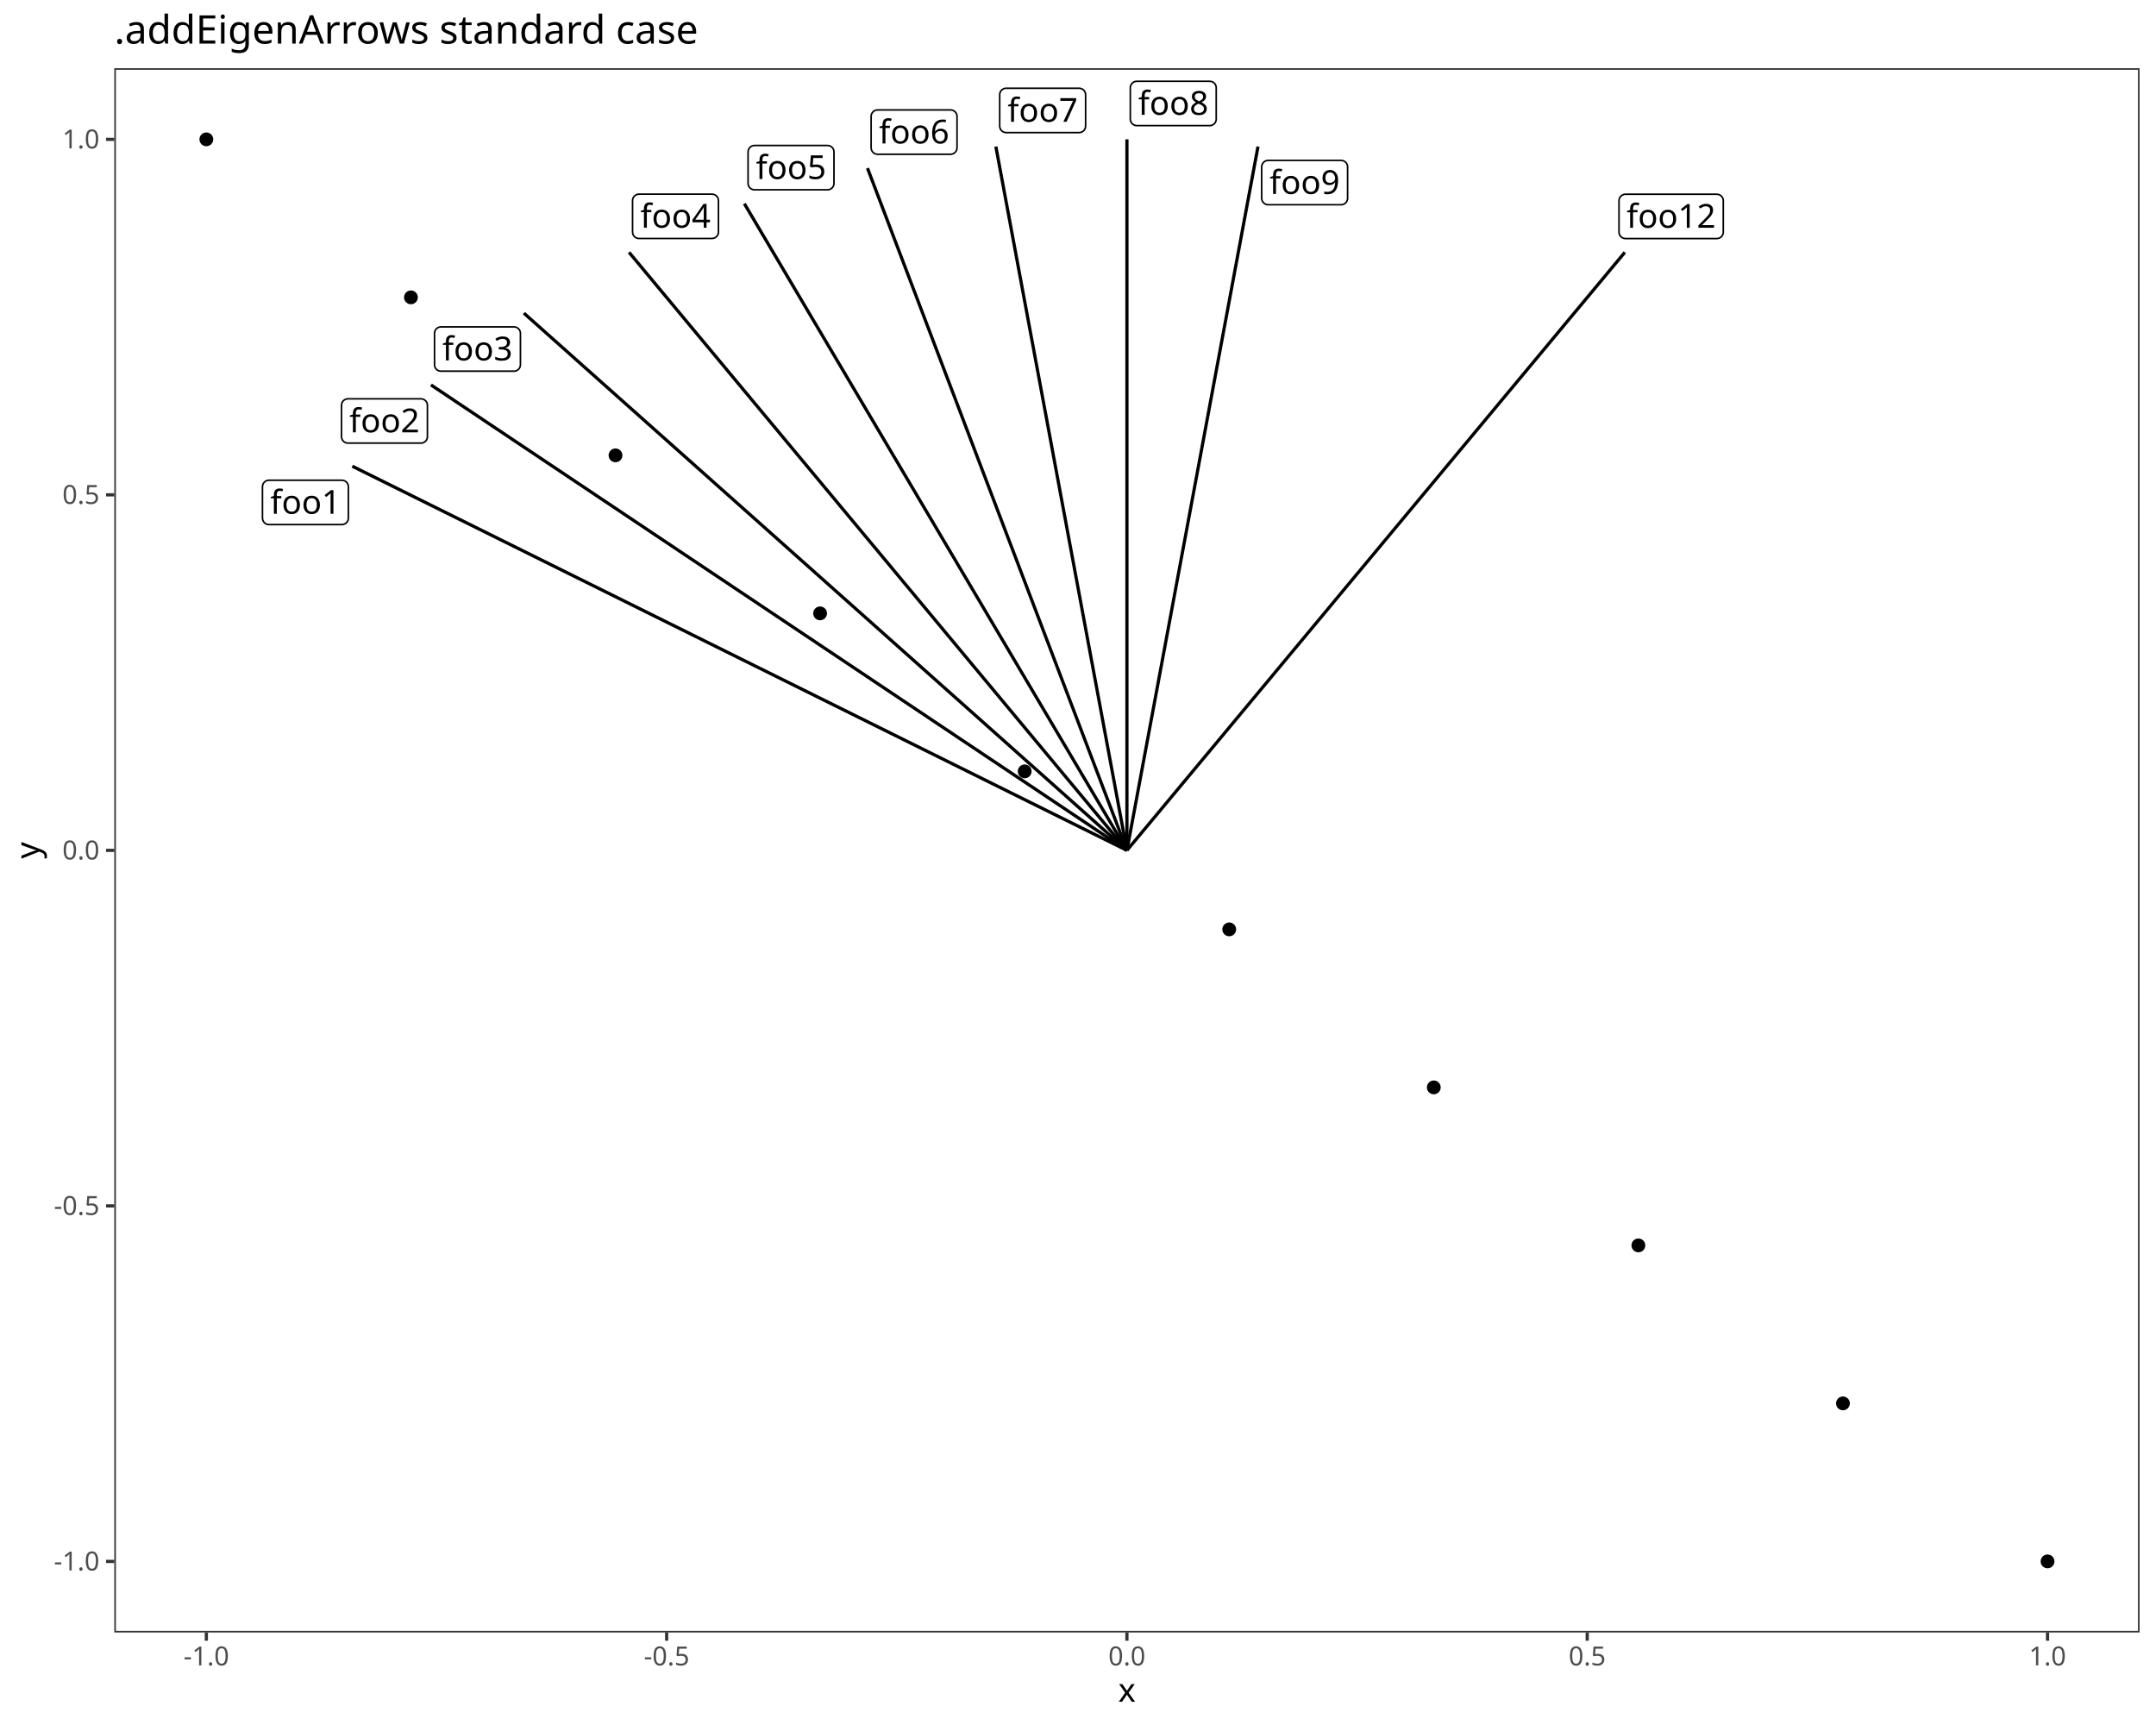
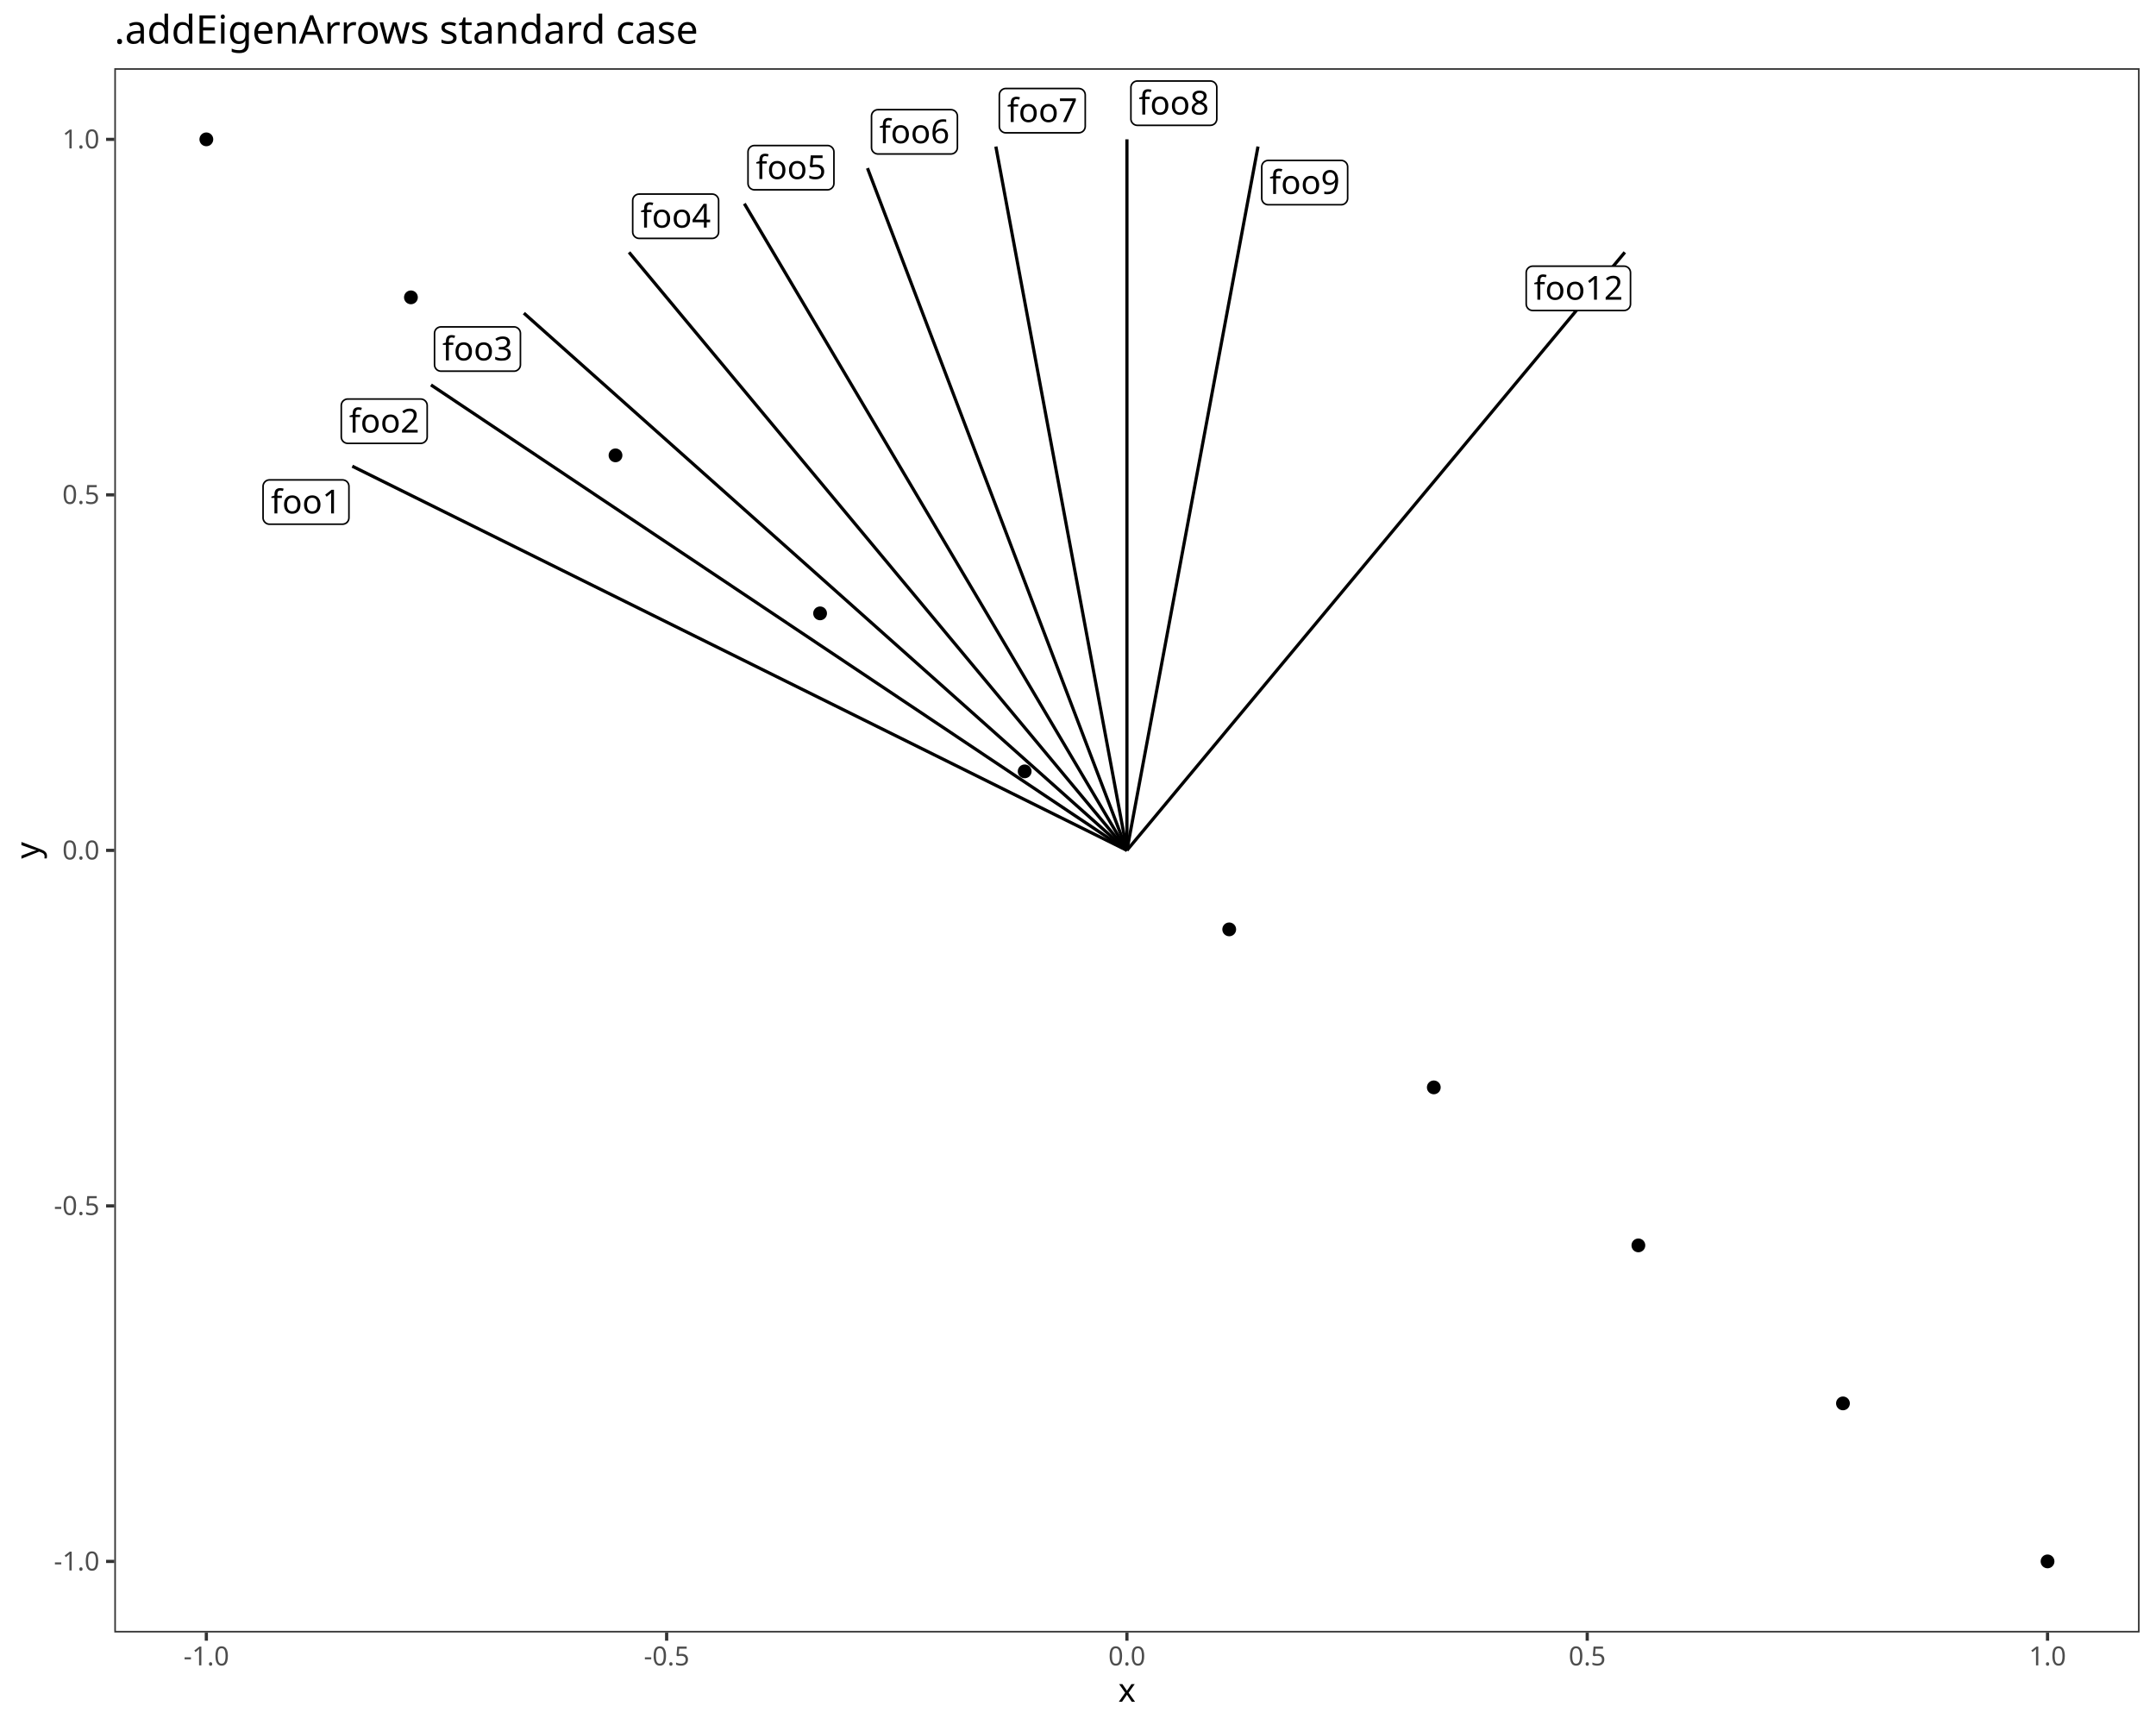
<svg xmlns="http://www.w3.org/2000/svg" class="svglite" data-engine-version="2.0" width="720.00pt" height="576.00pt" viewBox="0 0 720.00 576.00">
  <defs>
    <style type="text/css">
    .svglite line, .svglite polyline, .svglite polygon, .svglite path, .svglite rect, .svglite circle {
      fill: none;
      stroke: #000000;
      stroke-linecap: round;
      stroke-linejoin: round;
      stroke-miterlimit: 10.00;
    }
  </style>
  </defs>
  <rect width="100%" height="100%" style="stroke: none; fill: #FFFFFF;" />
  <defs>
    <clipPath id="cpMC4wMHw3MjAuMDB8MC4wMHw1NzYuMDA=">
      <rect x="0.00" y="0.00" width="720.00" height="576.00" />
    </clipPath>
  </defs>
  <g clip-path="url(#cpMC4wMHw3MjAuMDB8MC4wMHw1NzYuMDA=)">
    <rect x="0.00" y="0.00" width="720.00" height="576.00" style="stroke-width: 1.07; stroke: #FFFFFF; fill: #FFFFFF;" />
  </g>
  <defs>
    <clipPath id="cpMzguMTd8NzE0LjUyfDIyLjc4fDU0NS4xMQ==">
      <rect x="38.17" y="22.78" width="676.35" height="522.33" />
    </clipPath>
  </defs>
  <g clip-path="url(#cpMzguMTd8NzE0LjUyfDIyLjc4fDU0NS4xMQ==)">
    <rect x="38.17" y="22.78" width="676.35" height="522.33" style="stroke-width: 1.07; stroke: none; fill: #FFFFFF;" />
    <circle cx="68.91" cy="46.53" r="1.95" style="stroke-width: 0.71; fill: #000000;" />
    <circle cx="137.23" cy="99.29" r="1.95" style="stroke-width: 0.71; fill: #000000;" />
    <circle cx="205.55" cy="152.05" r="1.95" style="stroke-width: 0.71; fill: #000000;" />
    <circle cx="273.87" cy="204.81" r="1.95" style="stroke-width: 0.71; fill: #000000;" />
    <circle cx="342.19" cy="257.57" r="1.95" style="stroke-width: 0.71; fill: #000000;" />
    <circle cx="410.50" cy="310.33" r="1.95" style="stroke-width: 0.71; fill: #000000;" />
    <circle cx="478.82" cy="363.09" r="1.95" style="stroke-width: 0.71; fill: #000000;" />
    <circle cx="547.14" cy="415.85" r="1.95" style="stroke-width: 0.71; fill: #000000;" />
    <circle cx="615.46" cy="468.61" r="1.95" style="stroke-width: 0.71; fill: #000000;" />
    <circle cx="683.78" cy="521.37" r="1.95" style="stroke-width: 0.71; fill: #000000;" />
    <line x1="376.34" y1="283.95" x2="117.65" y2="155.67" style="stroke-width: 1.07; stroke-linecap: butt;" />
    <line x1="376.34" y1="283.95" x2="143.93" y2="128.53" style="stroke-width: 1.07; stroke-linecap: butt;" />
    <line x1="376.34" y1="283.95" x2="174.95" y2="104.56" style="stroke-width: 1.07; stroke-linecap: butt;" />
    <line x1="376.34" y1="283.95" x2="210.07" y2="84.25" style="stroke-width: 1.07; stroke-linecap: butt;" />
    <line x1="376.34" y1="283.95" x2="248.58" y2="68.00" style="stroke-width: 1.07; stroke-linecap: butt;" />
    <line x1="376.34" y1="283.95" x2="289.70" y2="56.15" style="stroke-width: 1.07; stroke-linecap: butt;" />
    <line x1="376.34" y1="283.95" x2="332.57" y2="48.94" style="stroke-width: 1.07; stroke-linecap: butt;" />
    <line x1="376.34" y1="283.95" x2="376.34" y2="46.53" style="stroke-width: 1.07; stroke-linecap: butt;" />
    <line x1="376.34" y1="283.95" x2="420.11" y2="48.94" style="stroke-width: 1.07; stroke-linecap: butt;" />
    <line x1="376.34" y1="283.95" x2="542.61" y2="84.25" style="stroke-width: 1.07; stroke-linecap: butt;" />
-     <polygon points="89.81,175.16 114.18,175.16 114.09,175.15 114.44,175.14 114.78,175.07 115.11,174.95 115.41,174.77 115.68,174.55 115.91,174.29 116.09,174.00 116.23,173.68 116.31,173.34 116.34,173.00 116.34,173.00 116.34,162.52 116.34,162.52 116.31,162.17 116.23,161.84 116.09,161.52 115.91,161.22 115.68,160.96 115.41,160.74 115.11,160.57 114.78,160.44 114.44,160.37 114.18,160.36 89.81,160.36 90.07,160.37 89.73,160.36 89.38,160.40 89.05,160.50 88.73,160.65 88.45,160.85 88.20,161.09 87.99,161.36 87.83,161.67 87.72,162.00 87.66,162.35 87.65,162.52 87.65,173.00 87.66,172.82 87.66,173.17 87.72,173.51 87.83,173.84 87.99,174.15 88.20,174.43 88.45,174.67 88.73,174.87 89.05,175.02 89.38,175.11 89.73,175.15 " style="stroke-width: 0.53; fill: #FFFFFF;" />
-     <text x="102.00" y="171.56" text-anchor="middle" style="font-size: 11.04px; font-family: sans;" textLength="21.49px" lengthAdjust="spacingAndGlyphs">foo1</text>
-     <polygon points="116.21,147.96 140.58,147.96 140.49,147.96 140.84,147.95 141.18,147.88 141.50,147.75 141.80,147.58 142.07,147.36 142.30,147.10 142.49,146.81 142.63,146.49 142.71,146.15 142.74,145.80 142.74,145.80 142.74,135.33 142.74,135.33 142.71,134.98 142.63,134.64 142.49,134.32 142.30,134.03 142.07,133.77 141.80,133.55 141.50,133.37 141.18,133.25 140.84,133.18 140.58,133.17 116.21,133.17 116.47,133.18 116.12,133.17 115.78,133.21 115.44,133.31 115.13,133.46 114.84,133.65 114.59,133.89 114.38,134.17 114.22,134.48 114.11,134.81 114.06,135.15 114.05,135.33 114.05,145.80 114.06,145.63 114.06,145.98 114.11,146.32 114.22,146.65 114.38,146.96 114.59,147.24 114.84,147.48 115.13,147.67 115.44,147.82 115.78,147.92 116.12,147.96 " style="stroke-width: 0.53; fill: #FFFFFF;" />
-     <text x="128.39" y="144.36" text-anchor="middle" style="font-size: 11.04px; font-family: sans;" textLength="21.49px" lengthAdjust="spacingAndGlyphs">foo2</text>
-     <polygon points="147.27,123.94 171.64,123.94 171.55,123.94 171.90,123.93 172.24,123.86 172.56,123.73 172.86,123.56 173.13,123.34 173.36,123.08 173.55,122.79 173.69,122.47 173.77,122.13 173.80,121.78 173.80,121.78 173.80,111.31 173.80,111.31 173.77,110.96 173.69,110.62 173.55,110.30 173.36,110.01 173.13,109.75 172.86,109.53 172.56,109.35 172.24,109.23 171.90,109.16 171.64,109.15 147.27,109.15 147.53,109.16 147.18,109.15 146.84,109.19 146.50,109.29 146.19,109.44 145.90,109.63 145.65,109.87 145.44,110.15 145.28,110.46 145.17,110.79 145.12,111.13 145.11,111.31 145.11,121.78 145.12,121.61 145.12,121.96 145.17,122.30 145.28,122.63 145.44,122.94 145.65,123.22 145.90,123.46 146.19,123.65 146.50,123.80 146.84,123.90 147.18,123.94 " style="stroke-width: 0.53; fill: #FFFFFF;" />
+     <polygon points="90.01,175.04 114.37,175.04 114.29,175.04 114.63,175.02 114.97,174.95 115.30,174.83 115.60,174.66 115.87,174.44 116.10,174.18 116.29,173.88 116.42,173.56 116.50,173.23 116.53,172.88 116.53,172.88 116.53,162.40 116.53,162.40 116.50,162.06 116.42,161.72 116.29,161.40 116.10,161.10 115.87,160.84 115.60,160.62 115.30,160.45 114.97,160.33 114.63,160.26 114.37,160.24 90.01,160.24 90.27,160.26 89.92,160.24 89.57,160.29 89.24,160.38 88.93,160.53 88.64,160.73 88.39,160.97 88.18,161.25 88.02,161.56 87.91,161.89 87.85,162.23 87.85,162.40 87.85,172.88 87.85,172.71 87.85,173.05 87.91,173.40 88.02,173.73 88.18,174.03 88.39,174.31 88.64,174.55 88.93,174.75 89.24,174.90 89.57,175.00 89.92,175.04 " style="stroke-width: 0.53; fill: #FFFFFF;" />
+     <text x="102.19" y="171.44" text-anchor="middle" style="font-size: 11.04px; font-family: sans;" textLength="21.49px" lengthAdjust="spacingAndGlyphs">foo1</text>
+     <polygon points="116.13,148.04 140.50,148.04 140.41,148.04 140.76,148.02 141.10,147.95 141.42,147.83 141.72,147.65 141.99,147.43 142.22,147.17 142.41,146.88 142.55,146.56 142.63,146.22 142.66,145.88 142.66,145.88 142.66,135.40 142.66,135.40 142.63,135.05 142.55,134.72 142.41,134.40 142.22,134.10 141.99,133.84 141.72,133.62 141.42,133.45 141.10,133.32 140.76,133.26 140.50,133.24 116.13,133.24 116.39,133.26 116.04,133.24 115.70,133.28 115.36,133.38 115.05,133.53 114.76,133.73 114.51,133.97 114.30,134.24 114.14,134.55 114.03,134.88 113.98,135.23 113.97,135.40 113.97,145.88 113.98,145.70 113.98,146.05 114.03,146.39 114.14,146.72 114.30,147.03 114.51,147.31 114.76,147.55 115.05,147.75 115.36,147.90 115.70,147.99 116.04,148.04 " style="stroke-width: 0.53; fill: #FFFFFF;" />
+     <text x="128.31" y="144.44" text-anchor="middle" style="font-size: 11.04px; font-family: sans;" textLength="21.49px" lengthAdjust="spacingAndGlyphs">foo2</text>
+     <polygon points="147.27,123.94 171.64,123.94 171.55,123.94 171.90,123.93 172.24,123.86 172.56,123.74 172.86,123.56 173.13,123.34 173.36,123.08 173.55,122.79 173.69,122.47 173.77,122.13 173.80,121.78 173.80,121.78 173.80,111.31 173.80,111.31 173.77,110.96 173.69,110.62 173.55,110.30 173.36,110.01 173.13,109.75 172.86,109.53 172.56,109.36 172.24,109.23 171.90,109.16 171.64,109.15 147.27,109.15 147.53,109.16 147.18,109.15 146.84,109.19 146.50,109.29 146.19,109.44 145.90,109.63 145.65,109.87 145.44,110.15 145.28,110.46 145.17,110.79 145.12,111.13 145.11,111.31 145.11,121.78 145.12,121.61 145.12,121.96 145.17,122.30 145.28,122.63 145.44,122.94 145.65,123.22 145.90,123.46 146.19,123.66 146.50,123.80 146.84,123.90 147.18,123.94 " style="stroke-width: 0.53; fill: #FFFFFF;" />
    <text x="159.45" y="120.34" text-anchor="middle" style="font-size: 11.04px; font-family: sans;" textLength="21.49px" lengthAdjust="spacingAndGlyphs">foo3</text>
-     <polygon points="213.40,79.63 237.77,79.63 237.68,79.63 238.03,79.61 238.37,79.54 238.69,79.42 238.99,79.25 239.26,79.03 239.49,78.77 239.68,78.47 239.82,78.15 239.90,77.82 239.93,77.47 239.93,77.47 239.93,66.99 239.93,66.99 239.90,66.65 239.82,66.31 239.68,65.99 239.49,65.69 239.26,65.43 238.99,65.21 238.69,65.04 238.37,64.92 238.03,64.85 237.77,64.83 213.40,64.83 213.66,64.85 213.31,64.83 212.97,64.88 212.63,64.97 212.32,65.12 212.03,65.32 211.78,65.56 211.57,65.84 211.41,66.14 211.30,66.47 211.25,66.82 211.24,66.99 211.24,77.47 211.25,77.30 211.25,77.64 211.30,77.99 211.41,78.32 211.57,78.62 211.78,78.90 212.03,79.14 212.32,79.34 212.63,79.49 212.97,79.59 213.31,79.63 " style="stroke-width: 0.53; fill: #FFFFFF;" />
-     <text x="225.58" y="76.03" text-anchor="middle" style="font-size: 11.04px; font-family: sans;" textLength="21.49px" lengthAdjust="spacingAndGlyphs">foo4</text>
-     <polygon points="251.98,63.37 276.35,63.37 276.26,63.37 276.61,63.36 276.95,63.29 277.28,63.17 277.58,62.99 277.85,62.77 278.08,62.51 278.26,62.22 278.40,61.90 278.48,61.56 278.51,61.21 278.51,61.21 278.51,50.74 278.51,50.74 278.48,50.39 278.40,50.05 278.26,49.73 278.08,49.44 277.85,49.18 277.58,48.96 277.28,48.79 276.95,48.66 276.61,48.59 276.35,48.58 251.98,48.58 252.24,48.59 251.90,48.58 251.55,48.62 251.22,48.72 250.90,48.87 250.62,49.06 250.37,49.30 250.16,49.58 250.00,49.89 249.89,50.22 249.83,50.56 249.82,50.74 249.82,61.21 249.83,61.04 249.83,61.39 249.89,61.73 250.00,62.06 250.16,62.37 250.37,62.65 250.62,62.89 250.90,63.08 251.22,63.23 251.55,63.33 251.90,63.37 " style="stroke-width: 0.53; fill: #FFFFFF;" />
-     <text x="264.17" y="59.77" text-anchor="middle" style="font-size: 11.04px; font-family: sans;" textLength="21.49px" lengthAdjust="spacingAndGlyphs">foo5</text>
-     <polygon points="293.07,51.51 317.44,51.51 317.35,51.51 317.70,51.49 318.04,51.42 318.37,51.30 318.67,51.12 318.94,50.90 319.17,50.64 319.35,50.35 319.49,50.03 319.57,49.69 319.60,49.35 319.60,49.35 319.60,38.87 319.60,38.87 319.57,38.52 319.49,38.19 319.35,37.87 319.17,37.57 318.94,37.31 318.67,37.09 318.37,36.92 318.04,36.79 317.70,36.73 317.44,36.71 293.07,36.71 293.33,36.73 292.98,36.71 292.64,36.75 292.31,36.85 291.99,37.00 291.71,37.20 291.46,37.44 291.25,37.72 291.08,38.02 290.97,38.35 290.92,38.70 290.91,38.87 290.91,49.35 290.92,49.17 290.92,49.52 290.97,49.86 291.08,50.19 291.25,50.50 291.46,50.78 291.71,51.02 291.99,51.22 292.31,51.37 292.64,51.46 292.98,51.51 " style="stroke-width: 0.53; fill: #FFFFFF;" />
-     <text x="305.26" y="47.91" text-anchor="middle" style="font-size: 11.04px; font-family: sans;" textLength="21.49px" lengthAdjust="spacingAndGlyphs">foo6</text>
-     <polygon points="336.01,44.27 360.38,44.27 360.29,44.27 360.64,44.25 360.98,44.18 361.30,44.06 361.61,43.88 361.87,43.67 362.10,43.40 362.29,43.11 362.43,42.79 362.51,42.45 362.54,42.11 362.54,42.11 362.54,31.63 362.54,31.63 362.51,31.28 362.43,30.95 362.29,30.63 362.10,30.33 361.87,30.07 361.61,29.85 361.30,29.68 360.98,29.56 360.64,29.49 360.38,29.47 336.01,29.47 336.27,29.49 335.92,29.47 335.58,29.51 335.24,29.61 334.93,29.76 334.64,29.96 334.39,30.20 334.18,30.48 334.02,30.78 333.91,31.11 333.86,31.46 333.85,31.63 333.85,42.11 333.86,41.93 333.86,42.28 333.91,42.62 334.02,42.95 334.18,43.26 334.39,43.54 334.64,43.78 334.93,43.98 335.24,44.13 335.58,44.22 335.92,44.27 " style="stroke-width: 0.53; fill: #FFFFFF;" />
-     <text x="348.19" y="40.67" text-anchor="middle" style="font-size: 11.04px; font-family: sans;" textLength="21.49px" lengthAdjust="spacingAndGlyphs">foo7</text>
-     <polygon points="379.63,41.94 404.00,41.94 403.91,41.94 404.26,41.93 404.60,41.86 404.93,41.73 405.23,41.56 405.50,41.34 405.73,41.08 405.91,40.78 406.05,40.47 406.13,40.13 406.16,39.78 406.16,39.78 406.16,29.30 406.16,29.30 406.13,28.96 406.05,28.62 405.91,28.30 405.73,28.01 405.50,27.75 405.23,27.53 404.93,27.35 404.60,27.23 404.26,27.16 404.00,27.14 379.63,27.14 379.89,27.16 379.55,27.15 379.20,27.19 378.87,27.28 378.55,27.43 378.27,27.63 378.02,27.87 377.81,28.15 377.65,28.46 377.54,28.79 377.48,29.13 377.47,29.30 377.47,39.78 377.48,39.61 377.48,39.95 377.54,40.30 377.65,40.63 377.81,40.94 378.02,41.21 378.27,41.45 378.55,41.65 378.87,41.80 379.20,41.90 379.55,41.94 " style="stroke-width: 0.53; fill: #FFFFFF;" />
-     <text x="391.82" y="38.34" text-anchor="middle" style="font-size: 11.04px; font-family: sans;" textLength="21.49px" lengthAdjust="spacingAndGlyphs">foo8</text>
-     <polygon points="423.50,68.36 447.87,68.36 447.78,68.36 448.13,68.35 448.47,68.28 448.80,68.15 449.10,67.98 449.37,67.76 449.60,67.50 449.78,67.21 449.92,66.89 450.00,66.55 450.03,66.20 450.03,66.20 450.03,55.72 450.03,55.72 450.00,55.38 449.92,55.04 449.78,54.72 449.60,54.43 449.37,54.17 449.10,53.95 448.80,53.77 448.47,53.65 448.13,53.58 447.87,53.56 423.50,53.56 423.76,53.58 423.42,53.57 423.07,53.61 422.74,53.70 422.42,53.85 422.14,54.05 421.89,54.29 421.68,54.57 421.52,54.88 421.41,55.21 421.35,55.55 421.34,55.72 421.34,66.20 421.35,66.03 421.35,66.38 421.41,66.72 421.52,67.05 421.68,67.36 421.89,67.63 422.14,67.87 422.42,68.07 422.74,68.22 423.07,68.32 423.42,68.36 " style="stroke-width: 0.53; fill: #FFFFFF;" />
-     <text x="435.69" y="64.76" text-anchor="middle" style="font-size: 11.04px; font-family: sans;" textLength="21.49px" lengthAdjust="spacingAndGlyphs">foo9</text>
-     <polygon points="542.83,79.66 573.33,79.66 573.25,79.66 573.59,79.64 573.93,79.57 574.26,79.45 574.56,79.28 574.83,79.06 575.06,78.80 575.25,78.50 575.38,78.18 575.47,77.84 575.49,77.50 575.49,77.50 575.49,67.02 575.49,67.02 575.47,66.67 575.38,66.34 575.25,66.02 575.06,65.72 574.83,65.46 574.56,65.24 574.26,65.07 573.93,64.95 573.59,64.88 573.33,64.86 542.83,64.86 543.09,64.88 542.74,64.86 542.39,64.90 542.06,65.00 541.75,65.15 541.46,65.35 541.21,65.59 541.00,65.87 540.84,66.17 540.73,66.50 540.67,66.85 540.67,67.02 540.67,77.50 540.67,77.32 540.67,77.67 540.73,78.02 540.84,78.35 541.00,78.65 541.21,78.93 541.46,79.17 541.75,79.37 542.06,79.52 542.39,79.61 542.74,79.66 " style="stroke-width: 0.53; fill: #FFFFFF;" />
-     <text x="558.08" y="76.06" text-anchor="middle" style="font-size: 11.04px; font-family: sans;" textLength="27.63px" lengthAdjust="spacingAndGlyphs">foo12</text>
+     <polygon points="213.45,79.60 237.82,79.60 237.73,79.60 238.08,79.59 238.42,79.52 238.74,79.39 239.04,79.22 239.31,79.00 239.54,78.74 239.73,78.45 239.87,78.13 239.95,77.79 239.98,77.44 239.98,77.44 239.98,66.96 239.98,66.96 239.95,66.62 239.87,66.28 239.73,65.96 239.54,65.67 239.31,65.41 239.04,65.19 238.74,65.01 238.42,64.89 238.08,64.82 237.82,64.80 213.45,64.80 213.71,64.82 213.36,64.81 213.02,64.85 212.68,64.94 212.37,65.09 212.08,65.29 211.83,65.53 211.62,65.81 211.46,66.12 211.35,66.45 211.30,66.79 211.29,66.96 211.29,77.44 211.30,77.27 211.30,77.62 211.35,77.96 211.46,78.29 211.62,78.60 211.83,78.87 212.08,79.11 212.37,79.31 212.68,79.46 213.02,79.56 213.36,79.60 " style="stroke-width: 0.53; fill: #FFFFFF;" />
+     <text x="225.63" y="76.00" text-anchor="middle" style="font-size: 11.04px; font-family: sans;" textLength="21.49px" lengthAdjust="spacingAndGlyphs">foo4</text>
+     <polygon points="251.96,63.38 276.33,63.38 276.24,63.38 276.59,63.37 276.93,63.30 277.25,63.17 277.55,63.00 277.82,62.78 278.05,62.52 278.24,62.23 278.38,61.91 278.46,61.57 278.49,61.22 278.49,61.22 278.49,50.75 278.49,50.75 278.46,50.40 278.38,50.06 278.24,49.74 278.05,49.45 277.82,49.19 277.55,48.97 277.25,48.79 276.93,48.67 276.59,48.60 276.33,48.59 251.96,48.59 252.22,48.60 251.87,48.59 251.53,48.63 251.19,48.73 250.88,48.87 250.59,49.07 250.34,49.31 250.13,49.59 249.97,49.90 249.86,50.23 249.81,50.57 249.80,50.75 249.80,61.22 249.81,61.05 249.81,61.40 249.86,61.74 249.97,62.07 250.13,62.38 250.34,62.66 250.59,62.90 250.88,63.09 251.19,63.24 251.53,63.34 251.87,63.38 " style="stroke-width: 0.53; fill: #FFFFFF;" />
+     <text x="264.14" y="59.78" text-anchor="middle" style="font-size: 11.04px; font-family: sans;" textLength="21.49px" lengthAdjust="spacingAndGlyphs">foo5</text>
+     <polygon points="293.20,51.42 317.57,51.42 317.48,51.42 317.83,51.40 318.17,51.33 318.49,51.21 318.79,51.03 319.06,50.81 319.29,50.55 319.48,50.26 319.61,49.94 319.70,49.60 319.73,49.26 319.73,49.26 319.73,38.78 319.73,38.78 319.70,38.43 319.61,38.10 319.48,37.78 319.29,37.48 319.06,37.22 318.79,37.00 318.49,36.83 318.17,36.70 317.83,36.64 317.57,36.62 293.20,36.62 293.46,36.64 293.11,36.62 292.77,36.66 292.43,36.76 292.12,36.91 291.83,37.11 291.58,37.35 291.37,37.63 291.21,37.93 291.10,38.26 291.05,38.61 291.04,38.78 291.04,49.26 291.05,49.08 291.05,49.43 291.10,49.77 291.21,50.10 291.37,50.41 291.58,50.69 291.83,50.93 292.12,51.13 292.43,51.28 292.77,51.37 293.11,51.42 " style="stroke-width: 0.53; fill: #FFFFFF;" />
+     <text x="305.38" y="47.82" text-anchor="middle" style="font-size: 11.04px; font-family: sans;" textLength="21.49px" lengthAdjust="spacingAndGlyphs">foo6</text>
+     <polygon points="335.89,44.35 360.26,44.35 360.17,44.35 360.52,44.33 360.86,44.26 361.18,44.14 361.48,43.97 361.75,43.75 361.98,43.49 362.17,43.19 362.30,42.87 362.39,42.54 362.42,42.19 362.42,42.19 362.42,31.71 362.42,31.71 362.39,31.36 362.30,31.03 362.17,30.71 361.98,30.41 361.75,30.15 361.48,29.93 361.18,29.76 360.86,29.64 360.52,29.57 360.26,29.55 335.89,29.55 336.15,29.57 335.80,29.55 335.46,29.59 335.12,29.69 334.81,29.84 334.52,30.04 334.27,30.28 334.06,30.56 333.90,30.86 333.79,31.19 333.74,31.54 333.73,31.71 333.73,42.19 333.74,42.02 333.74,42.36 333.79,42.71 333.90,43.04 334.06,43.34 334.27,43.62 334.52,43.86 334.81,44.06 335.12,44.21 335.46,44.31 335.80,44.35 " style="stroke-width: 0.53; fill: #FFFFFF;" />
+     <text x="348.07" y="40.75" text-anchor="middle" style="font-size: 11.04px; font-family: sans;" textLength="21.49px" lengthAdjust="spacingAndGlyphs">foo7</text>
+     <polygon points="379.83,41.85 404.19,41.85 404.11,41.85 404.45,41.83 404.80,41.76 405.12,41.64 405.42,41.47 405.69,41.25 405.92,40.99 406.11,40.69 406.24,40.37 406.33,40.04 406.35,39.69 406.35,39.69 406.35,29.21 406.35,29.21 406.33,28.87 406.24,28.53 406.11,28.21 405.92,27.91 405.69,27.65 405.42,27.43 405.12,27.26 404.80,27.14 404.45,27.07 404.19,27.05 379.83,27.05 380.09,27.07 379.74,27.05 379.39,27.10 379.06,27.19 378.75,27.34 378.46,27.54 378.21,27.78 378.00,28.06 377.84,28.37 377.73,28.70 377.67,29.04 377.67,29.21 377.67,39.69 377.67,39.52 377.67,39.86 377.73,40.21 377.84,40.54 378.00,40.84 378.21,41.12 378.46,41.36 378.75,41.56 379.06,41.71 379.39,41.81 379.74,41.85 " style="stroke-width: 0.53; fill: #FFFFFF;" />
+     <text x="392.01" y="38.25" text-anchor="middle" style="font-size: 11.04px; font-family: sans;" textLength="21.49px" lengthAdjust="spacingAndGlyphs">foo8</text>
+     <polygon points="423.52,68.36 447.89,68.36 447.80,68.36 448.15,68.35 448.49,68.28 448.81,68.16 449.11,67.98 449.38,67.76 449.61,67.50 449.80,67.21 449.93,66.89 450.02,66.55 450.05,66.20 450.05,66.20 450.05,55.73 450.05,55.73 450.02,55.38 449.93,55.04 449.80,54.72 449.61,54.43 449.38,54.17 449.11,53.95 448.81,53.78 448.49,53.65 448.15,53.58 447.89,53.57 423.52,53.57 423.78,53.58 423.43,53.57 423.09,53.61 422.75,53.71 422.44,53.86 422.15,54.05 421.90,54.29 421.69,54.57 421.53,54.88 421.42,55.21 421.37,55.55 421.36,55.73 421.36,66.20 421.37,66.03 421.37,66.38 421.42,66.72 421.53,67.05 421.69,67.36 421.90,67.64 422.15,67.88 422.44,68.07 422.75,68.22 423.09,68.32 423.43,68.36 " style="stroke-width: 0.53; fill: #FFFFFF;" />
+     <text x="435.70" y="64.76" text-anchor="middle" style="font-size: 11.04px; font-family: sans;" textLength="21.49px" lengthAdjust="spacingAndGlyphs">foo9</text>
+     <polygon points="511.84,103.68 542.35,103.68 542.26,103.67 542.61,103.66 542.95,103.59 543.28,103.47 543.58,103.29 543.85,103.07 544.08,102.81 544.26,102.52 544.40,102.20 544.48,101.86 544.51,101.52 544.51,101.52 544.51,91.04 544.51,91.04 544.48,90.69 544.40,90.35 544.26,90.04 544.08,89.74 543.85,89.48 543.58,89.26 543.28,89.09 542.95,88.96 542.61,88.89 542.35,88.88 511.84,88.88 512.10,88.89 511.76,88.88 511.41,88.92 511.08,89.02 510.76,89.17 510.48,89.37 510.23,89.61 510.02,89.88 509.86,90.19 509.75,90.52 509.69,90.87 509.68,91.04 509.68,101.52 509.69,101.34 509.69,101.69 509.75,102.03 509.86,102.36 510.02,102.67 510.23,102.95 510.48,103.19 510.76,103.39 511.08,103.54 511.41,103.63 511.76,103.67 " style="stroke-width: 0.53; fill: #FFFFFF;" />
+     <text x="527.10" y="100.08" text-anchor="middle" style="font-size: 11.04px; font-family: sans;" textLength="27.63px" lengthAdjust="spacingAndGlyphs">foo12</text>
    <rect x="38.17" y="22.78" width="676.35" height="522.33" style="stroke-width: 1.07; stroke: #333333;" />
  </g>
  <g clip-path="url(#cpMC4wMHw3MjAuMDB8MC4wMHw1NzYuMDA=)">
    <text x="33.24" y="524.40" text-anchor="end" style="font-size: 8.80px; fill: #4D4D4D; font-family: sans;" textLength="15.16px" lengthAdjust="spacingAndGlyphs">-1.0</text>
    <text x="33.24" y="405.69" text-anchor="end" style="font-size: 8.80px; fill: #4D4D4D; font-family: sans;" textLength="15.16px" lengthAdjust="spacingAndGlyphs">-0.5</text>
    <text x="33.24" y="286.98" text-anchor="end" style="font-size: 8.80px; fill: #4D4D4D; font-family: sans;" textLength="12.23px" lengthAdjust="spacingAndGlyphs">0.0</text>
    <text x="33.24" y="168.26" text-anchor="end" style="font-size: 8.80px; fill: #4D4D4D; font-family: sans;" textLength="12.23px" lengthAdjust="spacingAndGlyphs">0.5</text>
    <text x="33.24" y="49.55" text-anchor="end" style="font-size: 8.80px; fill: #4D4D4D; font-family: sans;" textLength="12.23px" lengthAdjust="spacingAndGlyphs">1.0</text>
    <polyline points="35.43,521.37 38.17,521.37 " style="stroke-width: 1.07; stroke: #333333; stroke-linecap: butt;" />
    <polyline points="35.43,402.66 38.17,402.66 " style="stroke-width: 1.07; stroke: #333333; stroke-linecap: butt;" />
    <polyline points="35.43,283.95 38.17,283.95 " style="stroke-width: 1.07; stroke: #333333; stroke-linecap: butt;" />
    <polyline points="35.43,165.24 38.17,165.24 " style="stroke-width: 1.07; stroke: #333333; stroke-linecap: butt;" />
    <polyline points="35.43,46.53 38.17,46.53 " style="stroke-width: 1.07; stroke: #333333; stroke-linecap: butt;" />
    <polyline points="68.91,547.85 68.91,545.11 " style="stroke-width: 1.07; stroke: #333333; stroke-linecap: butt;" />
    <polyline points="222.63,547.85 222.63,545.11 " style="stroke-width: 1.07; stroke: #333333; stroke-linecap: butt;" />
    <polyline points="376.34,547.85 376.34,545.11 " style="stroke-width: 1.07; stroke: #333333; stroke-linecap: butt;" />
    <polyline points="530.06,547.85 530.06,545.11 " style="stroke-width: 1.07; stroke: #333333; stroke-linecap: butt;" />
    <polyline points="683.78,547.85 683.78,545.11 " style="stroke-width: 1.07; stroke: #333333; stroke-linecap: butt;" />
    <text x="68.91" y="556.10" text-anchor="middle" style="font-size: 8.80px; fill: #4D4D4D; font-family: sans;" textLength="15.16px" lengthAdjust="spacingAndGlyphs">-1.0</text>
    <text x="222.63" y="556.10" text-anchor="middle" style="font-size: 8.80px; fill: #4D4D4D; font-family: sans;" textLength="15.16px" lengthAdjust="spacingAndGlyphs">-0.5</text>
    <text x="376.34" y="556.10" text-anchor="middle" style="font-size: 8.80px; fill: #4D4D4D; font-family: sans;" textLength="12.23px" lengthAdjust="spacingAndGlyphs">0.0</text>
    <text x="530.06" y="556.10" text-anchor="middle" style="font-size: 8.80px; fill: #4D4D4D; font-family: sans;" textLength="12.23px" lengthAdjust="spacingAndGlyphs">0.5</text>
    <text x="683.78" y="556.10" text-anchor="middle" style="font-size: 8.80px; fill: #4D4D4D; font-family: sans;" textLength="12.23px" lengthAdjust="spacingAndGlyphs">1.0</text>
    <text x="376.34" y="568.24" text-anchor="middle" style="font-size: 11.00px; font-family: sans;" textLength="5.50px" lengthAdjust="spacingAndGlyphs">x</text>
    <text transform="translate(13.05,283.95) rotate(-90)" text-anchor="middle" style="font-size: 11.00px; font-family: sans;" textLength="5.50px" lengthAdjust="spacingAndGlyphs">y</text>
    <text x="38.17" y="14.56" style="font-size: 13.20px; font-family: sans;" textLength="187.14px" lengthAdjust="spacingAndGlyphs">.addEigenArrows standard case</text>
  </g>
</svg>
